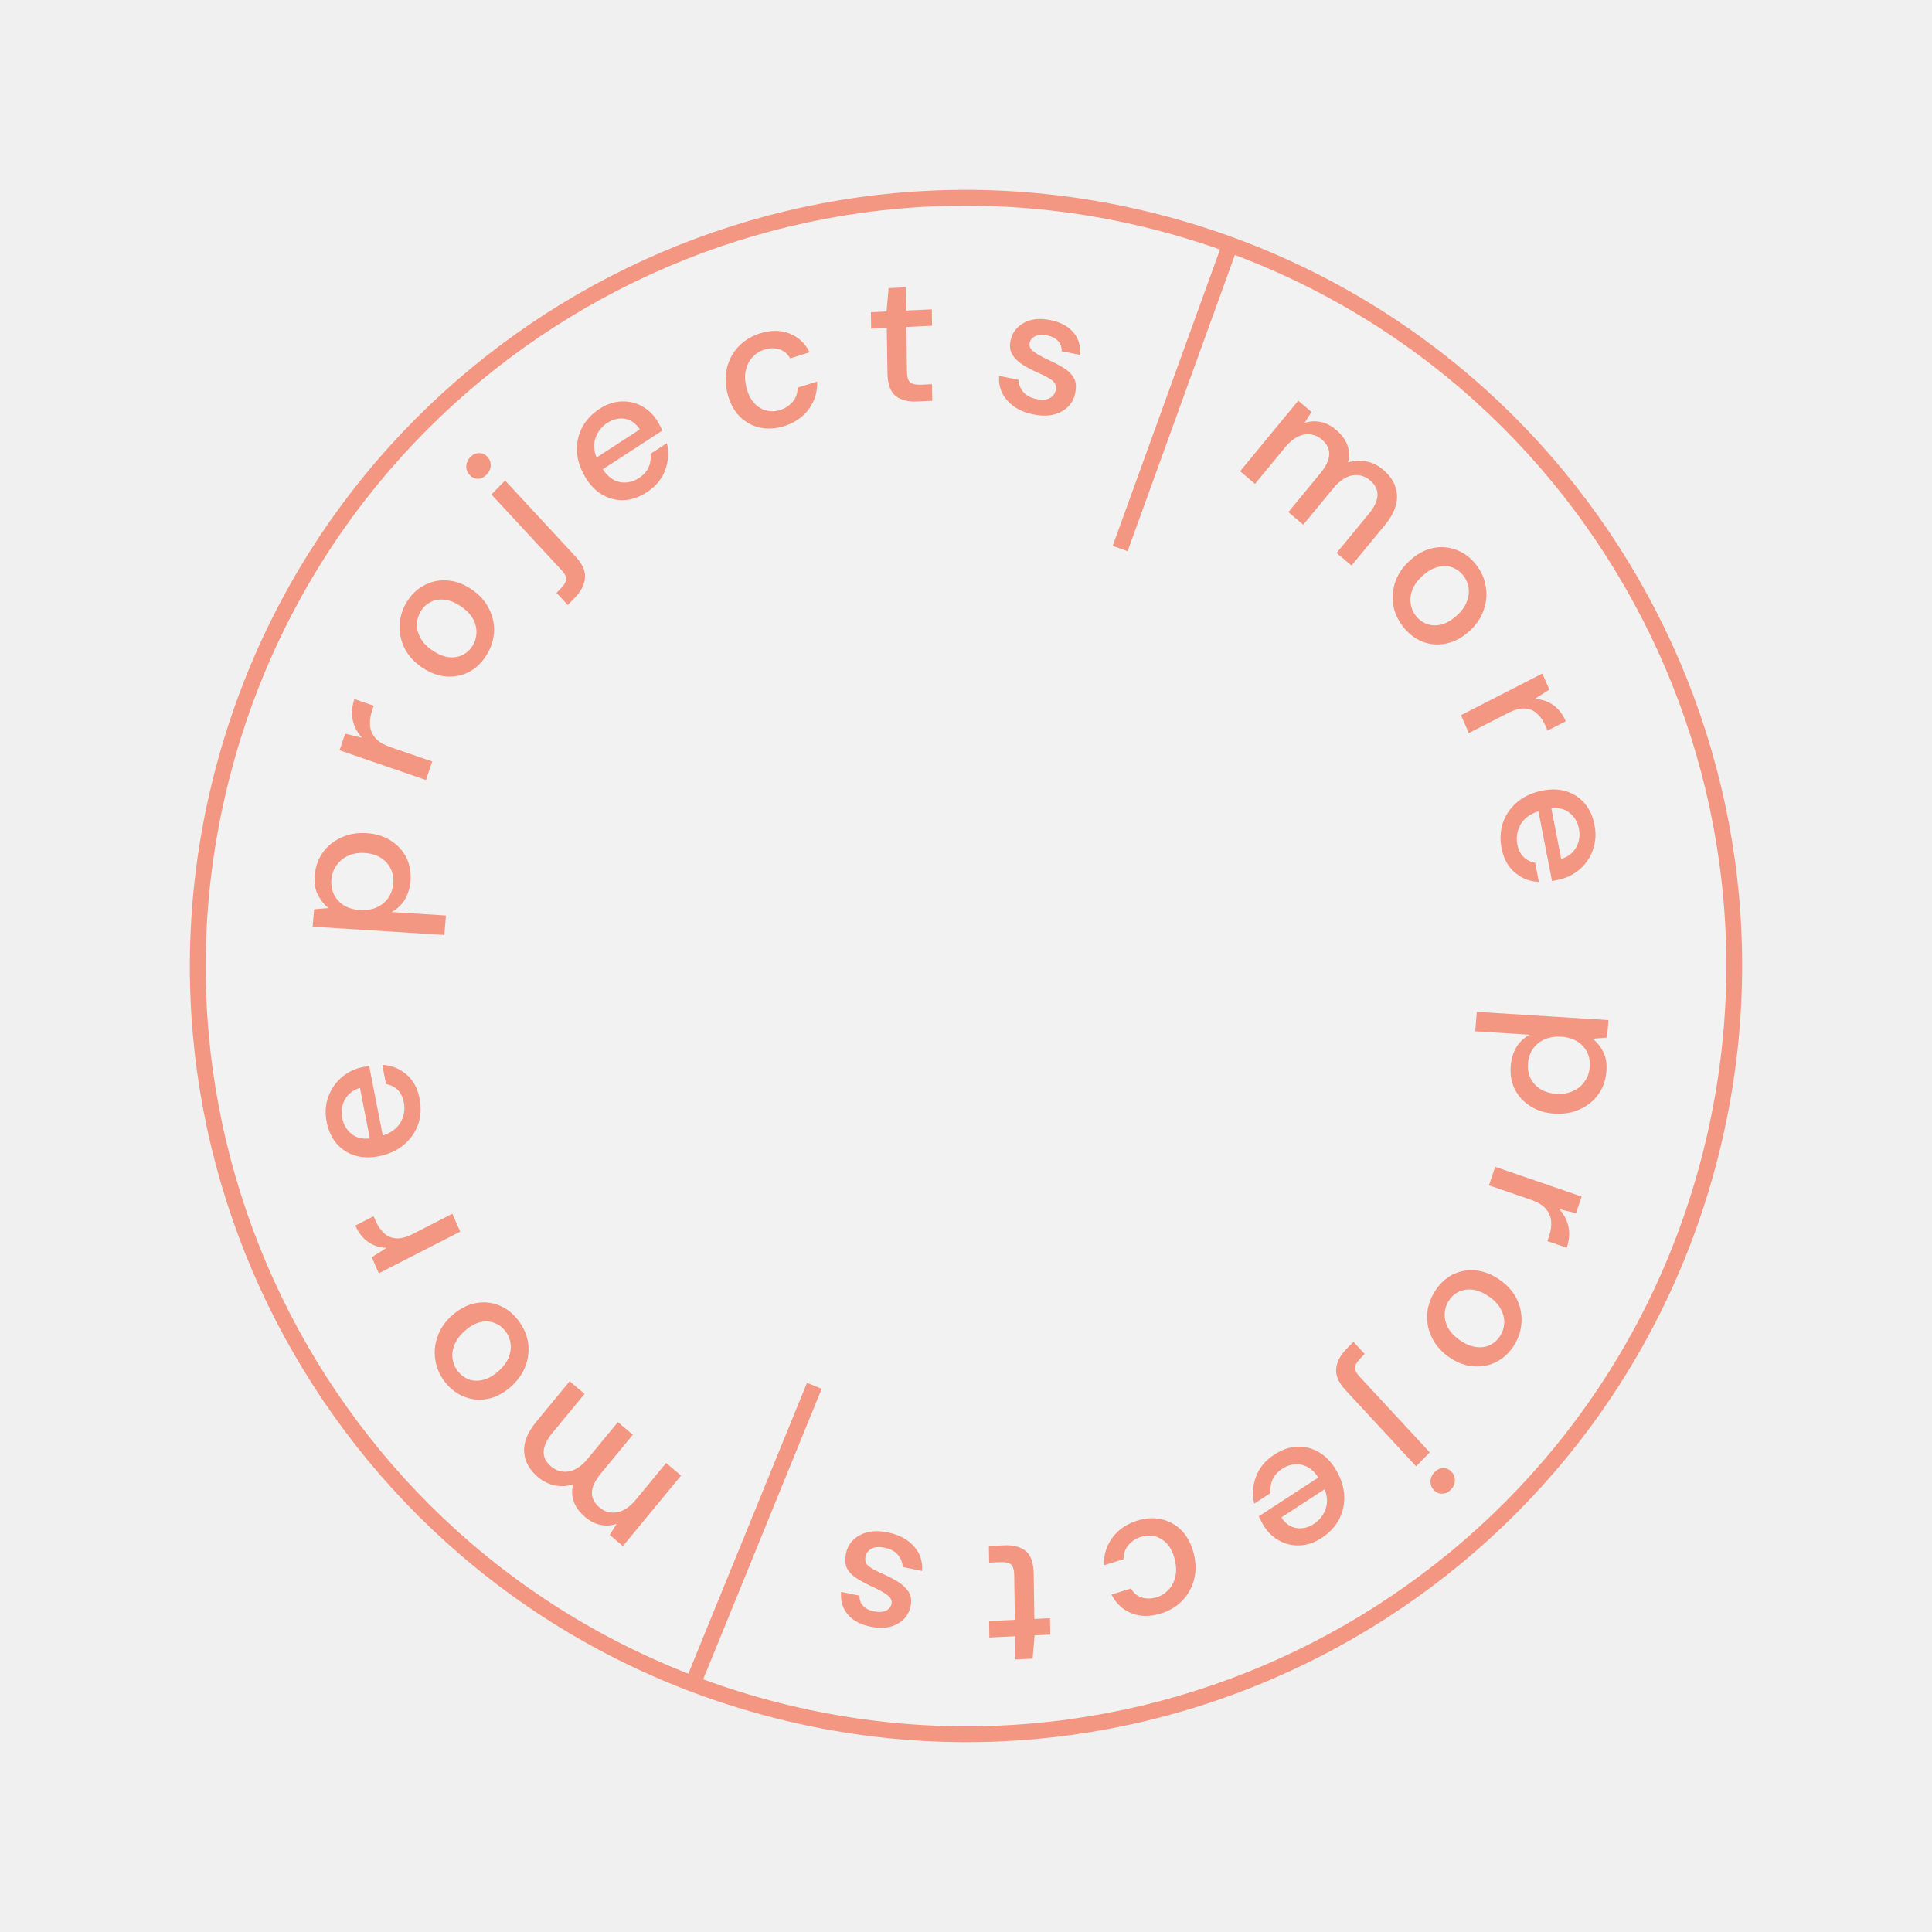
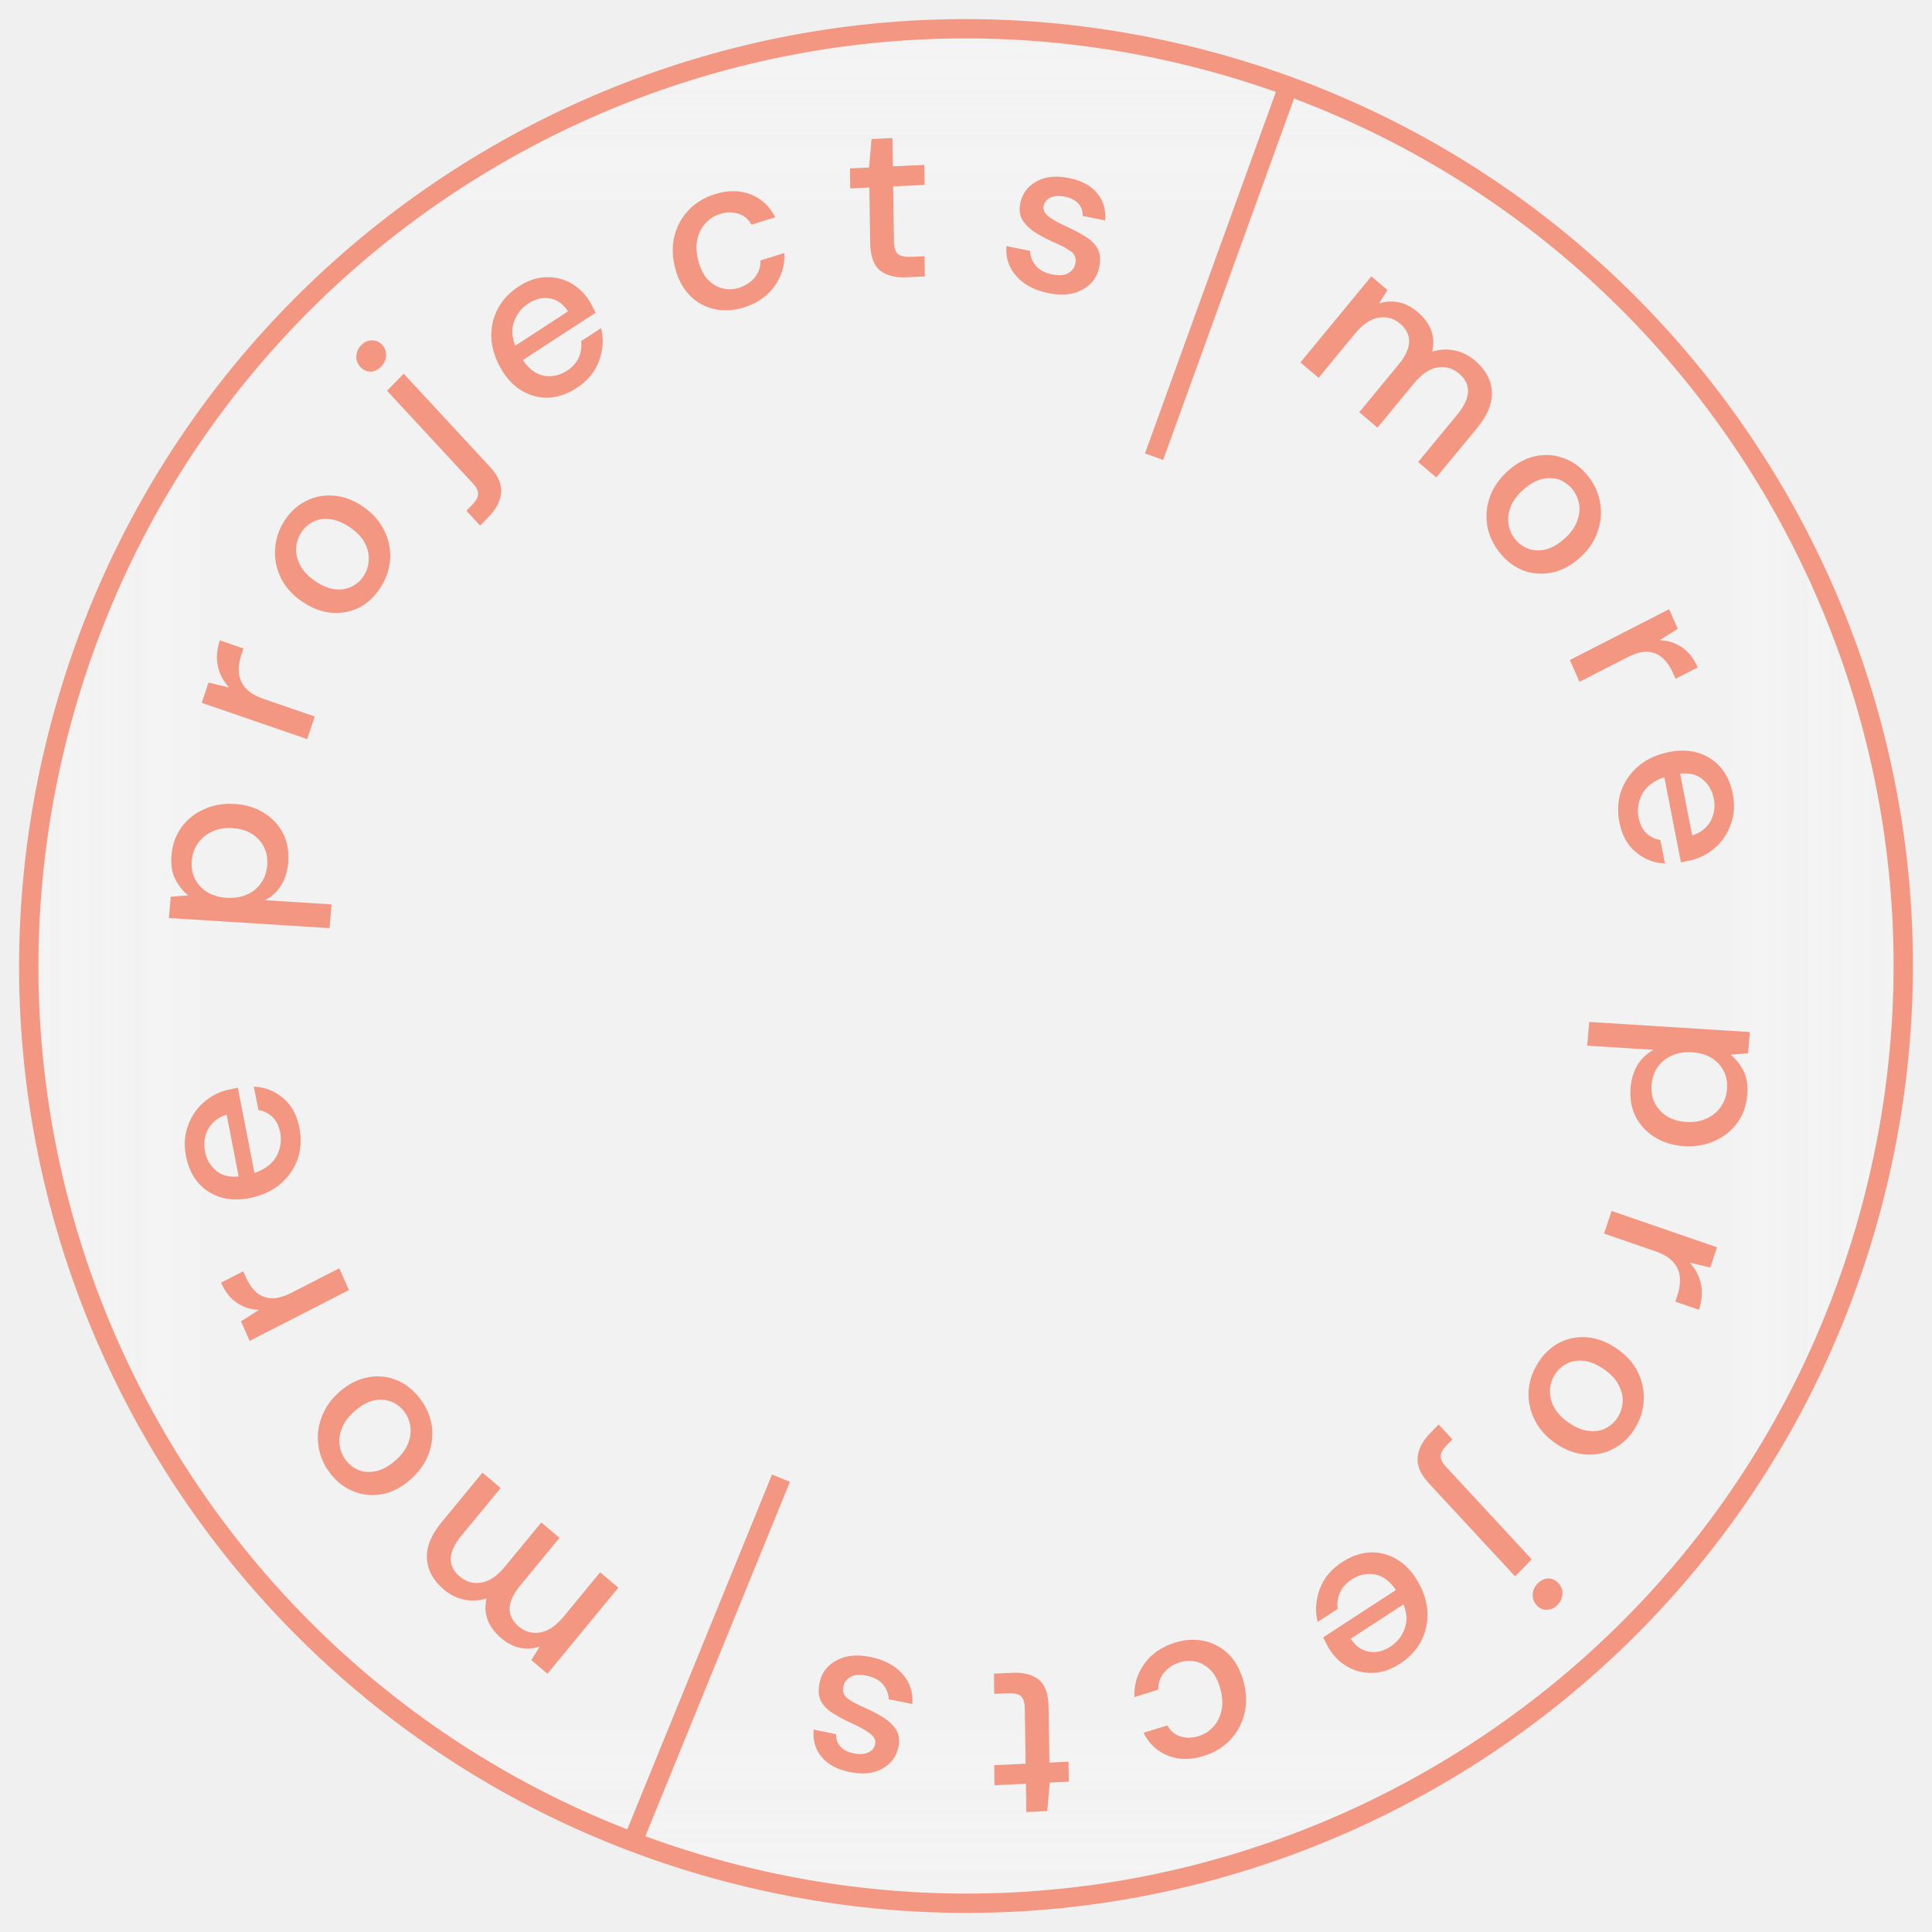
- <svg xmlns="http://www.w3.org/2000/svg" width="122" height="122" viewBox="0 0 122 122" fill="none">
-   <g filter="url(#filter0_b_619_99)">
-     <circle cx="61" cy="61" r="49" transform="rotate(15 61 60.9998)" fill="white" fill-opacity="0.2" />
-     <circle cx="61" cy="61" r="48.5" transform="rotate(15 61 60.9998)" stroke="#F39682" />
+ <svg xmlns="http://www.w3.org/2000/svg" width="100" height="100" viewBox="0 0 100 100" fill="none">
+   <g filter="url(#filter0_b_726_78)">
+     <circle cx="50" cy="50" r="49" transform="rotate(15 50 49.9998)" fill="white" fill-opacity="0.2" />
+     <circle cx="50" cy="50" r="48.5" transform="rotate(15 50 49.9998)" stroke="#F39682" />
  </g>
-   <rect x="77.09" y="15.618" width="1" height="20.047" transform="rotate(19.9063 77.09 15.6179)" fill="#F39682" />
-   <rect x="50.96" y="87.321" width="1" height="20.047" transform="rotate(22.1919 50.9599 87.3206)" fill="#F39682" />
-   <path d="M78.31 29.757L81.981 25.304L82.816 26.011L82.378 26.707C82.707 26.6 83.042 26.578 83.381 26.642C83.727 26.711 84.053 26.875 84.361 27.136C85.06 27.728 85.316 28.417 85.129 29.204C85.501 29.082 85.882 29.059 86.272 29.135C86.668 29.216 87.022 29.389 87.336 29.655C87.887 30.121 88.181 30.655 88.218 31.256C88.256 31.857 88.001 32.489 87.453 33.154L85.343 35.713L84.402 34.916L86.43 32.456C87.141 31.594 87.17 30.887 86.519 30.335C86.188 30.055 85.811 29.95 85.391 30.021C84.977 30.097 84.577 30.368 84.192 30.835L82.297 33.134L81.356 32.337L83.384 29.876C84.094 29.014 84.121 28.305 83.464 27.749C83.138 27.473 82.765 27.371 82.345 27.442C81.931 27.517 81.531 27.789 81.146 28.256L79.251 30.555L78.31 29.757Z" fill="#F39682" />
-   <path d="M88.61 39.587C88.27 39.154 88.057 38.683 87.972 38.173C87.897 37.665 87.951 37.163 88.134 36.668C88.323 36.168 88.646 35.721 89.105 35.326C89.564 34.931 90.042 34.688 90.542 34.596C91.052 34.504 91.537 34.551 91.999 34.737C92.466 34.918 92.867 35.221 93.203 35.648C93.543 36.081 93.751 36.552 93.825 37.061C93.911 37.57 93.859 38.075 93.67 38.575C93.492 39.076 93.174 39.524 92.715 39.919C92.257 40.313 91.773 40.556 91.263 40.648C90.763 40.74 90.28 40.696 89.813 40.515C89.352 40.33 88.951 40.02 88.61 39.587ZM89.413 38.896C89.595 39.128 89.819 39.293 90.084 39.392C90.354 39.498 90.645 39.517 90.959 39.452C91.278 39.382 91.602 39.205 91.931 38.921C92.261 38.638 92.486 38.342 92.608 38.032C92.74 37.724 92.783 37.421 92.736 37.124C92.695 36.833 92.583 36.571 92.4 36.339C92.218 36.108 91.992 35.939 91.722 35.834C91.457 35.735 91.165 35.721 90.846 35.791C90.532 35.856 90.211 36.031 89.882 36.314C89.552 36.598 89.324 36.897 89.197 37.211C89.075 37.52 89.035 37.82 89.077 38.112C89.118 38.403 89.23 38.664 89.413 38.896Z" fill="#F39682" />
-   <path d="M92.255 45.162L97.393 42.533L97.84 43.544L96.908 44.138C97.328 44.15 97.707 44.269 98.044 44.496C98.392 44.727 98.669 45.077 98.876 45.546L97.726 46.134L97.59 45.825C97.452 45.513 97.276 45.259 97.063 45.064C96.86 44.872 96.604 44.763 96.297 44.738C95.999 44.716 95.64 44.813 95.219 45.029L92.753 46.29L92.255 45.162Z" fill="#F39682" />
-   <path d="M94.82 53.568C94.712 53.012 94.736 52.487 94.892 51.991C95.057 51.502 95.334 51.08 95.722 50.726C96.111 50.371 96.595 50.12 97.174 49.973C97.76 49.824 98.298 49.812 98.788 49.935C99.279 50.066 99.69 50.313 100.021 50.676C100.354 51.047 100.576 51.518 100.688 52.09C100.796 52.645 100.766 53.16 100.598 53.635C100.438 54.107 100.177 54.509 99.815 54.84C99.454 55.172 99.029 55.4 98.54 55.524C98.465 55.543 98.381 55.56 98.29 55.576C98.207 55.597 98.112 55.617 98.005 55.636L97.146 51.227C96.612 51.403 96.233 51.687 96.01 52.079C95.796 52.477 95.73 52.889 95.813 53.316C95.88 53.658 96.011 53.925 96.206 54.115C96.409 54.311 96.654 54.433 96.94 54.48L97.176 55.691C96.62 55.672 96.12 55.479 95.678 55.112C95.237 54.753 94.951 54.238 94.82 53.568ZM99.704 52.327C99.625 51.924 99.435 51.596 99.134 51.345C98.84 51.092 98.449 50.992 97.962 51.044L98.586 54.242C99.017 54.108 99.333 53.864 99.532 53.51C99.731 53.156 99.789 52.761 99.704 52.327Z" fill="#F39682" />
-   <path d="M93.257 63.895L101.573 64.418L101.48 65.52L100.575 65.591C100.83 65.794 101.049 66.064 101.23 66.402C101.412 66.74 101.481 67.164 101.438 67.674C101.391 68.231 101.218 68.713 100.919 69.122C100.62 69.53 100.232 69.84 99.754 70.051C99.277 70.27 98.748 70.361 98.167 70.324C97.586 70.288 97.078 70.131 96.642 69.855C96.213 69.587 95.885 69.233 95.658 68.791C95.438 68.35 95.352 67.847 95.4 67.282C95.438 66.834 95.561 66.442 95.768 66.105C95.975 65.776 96.249 65.521 96.591 65.341L93.154 65.124L93.257 63.895ZM96.486 67.141C96.442 67.667 96.583 68.111 96.911 68.473C97.246 68.836 97.704 69.036 98.284 69.073C98.664 69.096 99.007 69.04 99.314 68.904C99.622 68.768 99.868 68.57 100.053 68.309C100.247 68.05 100.358 67.742 100.388 67.386C100.433 66.861 100.287 66.416 99.952 66.053C99.616 65.698 99.162 65.502 98.589 65.466C98.008 65.43 97.522 65.566 97.13 65.876C96.745 66.194 96.53 66.615 96.486 67.141Z" fill="#F39682" />
-   <path d="M94.416 73.68L99.874 75.559L99.522 76.607L98.454 76.35C98.75 76.665 98.943 77.027 99.035 77.436C99.132 77.855 99.099 78.307 98.936 78.792L97.714 78.372L97.822 78.052C97.93 77.728 97.973 77.419 97.949 77.124C97.93 76.838 97.819 76.574 97.614 76.331C97.414 76.098 97.09 75.905 96.642 75.751L94.024 74.849L94.416 73.68Z" fill="#F39682" />
-   <path d="M90.594 81.566C90.885 81.097 91.25 80.745 91.689 80.507C92.131 80.28 92.606 80.183 93.115 80.215C93.631 80.252 94.14 80.439 94.643 80.775C95.146 81.112 95.517 81.513 95.756 81.981C95.998 82.46 96.105 82.956 96.078 83.469C96.058 83.987 95.905 84.477 95.618 84.939C95.328 85.407 94.962 85.754 94.52 85.981C94.08 86.219 93.603 86.319 93.087 86.282C92.574 86.256 92.066 86.075 91.563 85.739C91.06 85.403 90.688 84.995 90.447 84.516C90.207 84.049 90.098 83.556 90.118 83.038C90.145 82.524 90.304 82.034 90.594 81.566ZM91.475 82.154C91.319 82.404 91.237 82.676 91.229 82.969C91.216 83.269 91.288 83.564 91.445 83.855C91.609 84.151 91.871 84.42 92.232 84.661C92.593 84.903 92.934 85.037 93.254 85.065C93.577 85.103 93.867 85.055 94.125 84.919C94.378 84.79 94.583 84.6 94.738 84.35C94.894 84.1 94.977 83.825 94.99 83.525C94.998 83.232 94.921 82.938 94.757 82.642C94.601 82.351 94.342 82.085 93.981 81.843C93.619 81.602 93.275 81.465 92.948 81.433C92.628 81.405 92.341 81.456 92.088 81.585C91.834 81.714 91.63 81.904 91.475 82.154Z" fill="#F39682" />
-   <path d="M90.587 92.962C90.749 92.796 90.932 92.708 91.135 92.699C91.338 92.702 91.514 92.783 91.662 92.942C91.809 93.101 91.879 93.285 91.871 93.493C91.863 93.712 91.778 93.905 91.615 94.072C91.453 94.239 91.27 94.321 91.067 94.318C90.864 94.327 90.689 94.252 90.541 94.092C90.393 93.933 90.324 93.744 90.332 93.525C90.34 93.316 90.425 93.129 90.587 92.962ZM85.464 84.731L86.176 85.499L85.859 85.825C85.669 86.019 85.574 86.201 85.572 86.369C85.564 86.532 85.65 86.711 85.829 86.904L90.282 91.71L89.421 92.593L84.961 87.779C84.534 87.318 84.339 86.874 84.376 86.447C84.408 86.015 84.622 85.595 85.017 85.19L85.464 84.731Z" fill="#F39682" />
-   <path d="M80.471 91.853C80.945 91.544 81.43 91.377 81.923 91.351C82.414 91.337 82.875 91.457 83.306 91.713C83.737 91.968 84.101 92.355 84.397 92.874C84.697 93.399 84.859 93.927 84.885 94.455C84.903 94.988 84.794 95.484 84.557 95.944C84.313 96.407 83.948 96.797 83.46 97.115C82.985 97.424 82.509 97.581 82.031 97.587C81.557 97.6 81.118 97.488 80.715 97.251C80.313 97.014 79.987 96.677 79.737 96.239C79.698 96.171 79.659 96.095 79.619 96.01C79.577 95.936 79.532 95.85 79.485 95.751L83.25 93.301C82.941 92.837 82.576 92.566 82.157 92.488C81.735 92.421 81.342 92.505 80.978 92.742C80.686 92.933 80.48 93.159 80.362 93.42C80.241 93.693 80.199 93.979 80.236 94.278L79.202 94.951C79.063 94.395 79.098 93.831 79.308 93.261C79.511 92.694 79.898 92.225 80.471 91.853ZM82.968 96.229C83.312 96.005 83.556 95.698 83.7 95.309C83.847 94.927 83.829 94.504 83.646 94.042L80.915 95.819C81.157 96.197 81.467 96.42 81.845 96.488C82.223 96.557 82.597 96.47 82.968 96.229Z" fill="#F39682" />
-   <path d="M71.816 96.022C72.357 95.854 72.874 95.828 73.367 95.942C73.853 96.059 74.273 96.297 74.629 96.657C74.979 97.027 75.228 97.502 75.376 98.08C75.524 98.659 75.535 99.203 75.409 99.713C75.278 100.232 75.032 100.682 74.673 101.061C74.307 101.443 73.853 101.717 73.312 101.885C72.631 102.097 72.014 102.094 71.463 101.876C70.904 101.66 70.48 101.265 70.189 100.69L71.422 100.306C71.575 100.592 71.799 100.781 72.096 100.876C72.391 100.971 72.71 100.965 73.051 100.859C73.34 100.77 73.587 100.612 73.793 100.385C74.001 100.166 74.143 99.891 74.218 99.56C74.295 99.236 74.281 98.867 74.176 98.453C74.07 98.04 73.907 97.713 73.686 97.474C73.467 97.242 73.216 97.088 72.933 97.014C72.65 96.94 72.364 96.947 72.075 97.037C71.734 97.143 71.46 97.321 71.252 97.573C71.045 97.824 70.944 98.118 70.951 98.457L69.717 98.84C69.689 98.2 69.862 97.623 70.235 97.11C70.608 96.596 71.135 96.234 71.816 96.022Z" fill="#F39682" />
-   <path d="M63.399 97.583C63.965 97.556 64.416 97.671 64.753 97.926C65.091 98.19 65.265 98.674 65.275 99.38L65.318 102.231L66.306 102.184L66.322 103.22L65.334 103.266L65.205 104.74L64.124 104.791L64.102 103.325L62.475 103.402L62.459 102.366L64.086 102.289L64.043 99.439C64.038 99.121 63.969 98.903 63.836 98.785C63.694 98.675 63.457 98.628 63.124 98.644L62.462 98.675L62.446 97.628L63.399 97.583Z" fill="#F39682" />
-   <path d="M56.058 96.765C56.772 96.91 57.325 97.204 57.715 97.648C58.105 98.092 58.274 98.609 58.221 99.2L57.001 98.951C56.994 98.681 56.897 98.428 56.709 98.191C56.519 97.963 56.238 97.811 55.865 97.735C55.501 97.661 55.218 97.682 55.019 97.8C54.82 97.918 54.7 98.076 54.658 98.273C54.597 98.561 54.675 98.779 54.889 98.926C55.095 99.078 55.395 99.238 55.787 99.405C56.092 99.538 56.392 99.695 56.688 99.873C56.975 100.051 57.204 100.263 57.374 100.512C57.535 100.766 57.577 101.072 57.502 101.428C57.398 101.922 57.122 102.293 56.673 102.542C56.223 102.799 55.655 102.858 54.971 102.718C54.34 102.59 53.863 102.335 53.539 101.952C53.208 101.568 53.066 101.092 53.114 100.524L54.277 100.76C54.264 101.011 54.338 101.224 54.5 101.399C54.653 101.573 54.886 101.692 55.198 101.755C55.502 101.817 55.751 101.8 55.946 101.705C56.138 101.618 56.255 101.476 56.297 101.278C56.339 101.081 56.257 100.902 56.053 100.742C55.842 100.58 55.555 100.415 55.194 100.246C54.832 100.086 54.503 99.916 54.207 99.737C53.903 99.564 53.674 99.351 53.521 99.099C53.368 98.846 53.335 98.514 53.421 98.105C53.522 97.587 53.814 97.199 54.297 96.941C54.771 96.681 55.358 96.622 56.058 96.765Z" fill="#F39682" />
-   <path d="M43.006 93.178L39.334 97.632L38.5 96.925L38.938 96.229C38.608 96.336 38.274 96.358 37.934 96.294C37.589 96.225 37.262 96.06 36.955 95.8C36.256 95.208 36 94.519 36.186 93.731C35.814 93.853 35.433 93.877 35.044 93.801C34.648 93.72 34.293 93.546 33.979 93.281C33.429 92.814 33.135 92.281 33.097 91.68C33.06 91.079 33.315 90.446 33.863 89.782L35.972 87.223L36.914 88.02L34.886 90.48C34.175 91.342 34.145 92.049 34.797 92.6C35.128 92.881 35.504 92.986 35.924 92.915C36.339 92.839 36.739 92.568 37.123 92.101L39.018 89.802L39.96 90.599L37.932 93.059C37.221 93.921 37.194 94.631 37.852 95.187C38.177 95.463 38.55 95.565 38.971 95.494C39.385 95.418 39.785 95.147 40.169 94.68L42.064 92.381L43.006 93.178Z" fill="#F39682" />
-   <path d="M32.706 83.349C33.046 83.782 33.259 84.253 33.344 84.763C33.418 85.271 33.364 85.773 33.181 86.267C32.993 86.767 32.669 87.215 32.211 87.61C31.752 88.004 31.273 88.248 30.774 88.34C30.264 88.431 29.778 88.384 29.317 88.199C28.85 88.018 28.448 87.714 28.113 87.287C27.772 86.854 27.565 86.384 27.49 85.875C27.405 85.365 27.457 84.861 27.645 84.361C27.823 83.86 28.142 83.412 28.6 83.017C29.059 82.623 29.543 82.379 30.053 82.288C30.552 82.196 31.035 82.24 31.503 82.421C31.964 82.606 32.365 82.916 32.706 83.349ZM31.903 84.04C31.721 83.808 31.497 83.642 31.232 83.543C30.962 83.438 30.67 83.418 30.357 83.484C30.038 83.554 29.713 83.731 29.384 84.014C29.055 84.298 28.829 84.594 28.708 84.903C28.576 85.212 28.533 85.514 28.579 85.812C28.621 86.103 28.733 86.365 28.915 86.597C29.097 86.828 29.323 86.997 29.593 87.102C29.858 87.201 30.151 87.215 30.47 87.145C30.783 87.079 31.105 86.905 31.434 86.622C31.763 86.338 31.991 86.039 32.119 85.725C32.241 85.416 32.281 85.115 32.239 84.824C32.197 84.533 32.085 84.271 31.903 84.04Z" fill="#F39682" />
-   <path d="M29.061 77.774L23.922 80.403L23.476 79.392L24.407 78.798C23.987 78.786 23.609 78.667 23.271 78.439C22.924 78.208 22.646 77.859 22.439 77.39L23.589 76.802L23.726 77.111C23.864 77.423 24.039 77.677 24.253 77.872C24.456 78.064 24.711 78.172 25.019 78.198C25.316 78.219 25.676 78.123 26.097 77.907L28.562 76.645L29.061 77.774Z" fill="#F39682" />
-   <path d="M26.495 69.368C26.604 69.924 26.58 70.449 26.424 70.944C26.259 71.434 25.982 71.856 25.593 72.21C25.205 72.565 24.721 72.815 24.142 72.963C23.555 73.111 23.017 73.124 22.528 73.001C22.037 72.87 21.625 72.623 21.294 72.259C20.962 71.888 20.739 71.417 20.628 70.846C20.52 70.29 20.549 69.775 20.717 69.301C20.878 68.829 21.139 68.427 21.5 68.095C21.862 67.764 22.287 67.536 22.776 67.412C22.851 67.393 22.934 67.376 23.026 67.36C23.109 67.339 23.203 67.319 23.31 67.3L24.17 71.709C24.704 71.533 25.082 71.249 25.306 70.857C25.52 70.459 25.586 70.046 25.503 69.62C25.436 69.277 25.305 69.011 25.11 68.821C24.906 68.625 24.661 68.503 24.376 68.456L24.14 67.245C24.696 67.264 25.195 67.457 25.638 67.824C26.079 68.183 26.364 68.698 26.495 69.368ZM21.611 70.609C21.69 71.012 21.88 71.339 22.182 71.59C22.476 71.843 22.866 71.944 23.353 71.892L22.73 68.694C22.298 68.828 21.983 69.072 21.783 69.426C21.584 69.78 21.527 70.174 21.611 70.609Z" fill="#F39682" />
-   <path d="M28.058 59.04L19.743 58.517L19.836 57.416L20.741 57.344C20.485 57.142 20.267 56.872 20.085 56.534C19.904 56.196 19.834 55.772 19.878 55.262C19.924 54.705 20.098 54.223 20.397 53.814C20.696 53.406 21.084 53.096 21.561 52.885C22.039 52.666 22.568 52.575 23.149 52.612C23.729 52.648 24.238 52.804 24.674 53.081C25.102 53.349 25.43 53.703 25.658 54.145C25.877 54.586 25.963 55.089 25.916 55.653C25.878 56.102 25.755 56.494 25.548 56.831C25.341 57.16 25.066 57.414 24.724 57.595L28.162 57.811L28.058 59.04ZM24.83 55.795C24.874 55.269 24.732 54.825 24.405 54.463C24.07 54.099 23.612 53.9 23.031 53.863C22.652 53.839 22.308 53.895 22.001 54.032C21.694 54.168 21.448 54.366 21.262 54.626C21.069 54.886 20.957 55.194 20.927 55.549C20.883 56.075 21.028 56.519 21.363 56.882C21.699 57.238 22.154 57.433 22.727 57.469C23.307 57.506 23.794 57.369 24.186 57.06C24.57 56.742 24.785 56.321 24.83 55.795Z" fill="#F39682" />
-   <path d="M26.899 49.256L21.442 47.377L21.794 46.329L22.861 46.586C22.566 46.271 22.372 45.909 22.281 45.5C22.184 45.081 22.217 44.629 22.38 44.144L23.601 44.564L23.494 44.884C23.385 45.208 23.343 45.517 23.366 45.812C23.385 46.098 23.497 46.362 23.702 46.605C23.902 46.837 24.226 47.031 24.673 47.185L27.292 48.087L26.899 49.256Z" fill="#F39682" />
-   <path d="M30.721 41.37C30.431 41.838 30.066 42.191 29.627 42.429C29.185 42.656 28.709 42.753 28.2 42.72C27.685 42.684 27.175 42.497 26.672 42.161C26.169 41.824 25.798 41.422 25.559 40.955C25.318 40.476 25.21 39.98 25.237 39.466C25.258 38.948 25.411 38.459 25.697 37.997C25.988 37.529 26.354 37.182 26.796 36.955C27.235 36.717 27.713 36.617 28.228 36.654C28.741 36.679 29.249 36.861 29.752 37.197C30.255 37.533 30.628 37.941 30.869 38.419C31.108 38.887 31.218 39.38 31.197 39.898C31.17 40.411 31.012 40.902 30.721 41.37ZM29.841 40.782C29.997 40.531 30.078 40.26 30.087 39.967C30.099 39.667 30.027 39.372 29.87 39.081C29.707 38.785 29.445 38.516 29.084 38.275C28.723 38.033 28.382 37.899 28.061 37.871C27.738 37.832 27.448 37.881 27.191 38.017C26.937 38.145 26.733 38.335 26.578 38.586C26.422 38.836 26.338 39.111 26.326 39.411C26.317 39.703 26.395 39.998 26.558 40.294C26.715 40.585 26.974 40.851 27.335 41.093C27.696 41.334 28.04 41.471 28.367 41.503C28.688 41.531 28.974 41.48 29.228 41.351C29.481 41.222 29.686 41.032 29.841 40.782Z" fill="#F39682" />
-   <path d="M30.728 29.973C30.566 30.14 30.383 30.228 30.18 30.237C29.977 30.234 29.802 30.153 29.654 29.994C29.506 29.834 29.437 29.651 29.445 29.443C29.453 29.224 29.538 29.03 29.7 28.864C29.863 28.697 30.045 28.615 30.248 28.617C30.452 28.609 30.627 28.684 30.775 28.843C30.922 29.003 30.992 29.192 30.984 29.411C30.976 29.619 30.891 29.807 30.728 29.973ZM35.852 38.205L35.14 37.436L35.457 37.111C35.646 36.917 35.742 36.735 35.744 36.566C35.751 36.403 35.665 36.225 35.486 36.032L31.033 31.226L31.894 30.342L36.355 35.157C36.782 35.617 36.977 36.061 36.939 36.489C36.907 36.921 36.694 37.34 36.298 37.746L35.852 38.205Z" fill="#F39682" />
-   <path d="M40.845 31.083C40.37 31.392 39.886 31.559 39.392 31.585C38.901 31.599 38.44 31.479 38.009 31.223C37.578 30.968 37.215 30.581 36.919 30.062C36.619 29.536 36.456 29.009 36.431 28.48C36.412 27.948 36.521 27.451 36.759 26.992C37.002 26.529 37.368 26.138 37.856 25.821C38.331 25.512 38.807 25.355 39.285 25.349C39.759 25.336 40.197 25.448 40.6 25.685C41.003 25.922 41.329 26.259 41.579 26.697C41.617 26.764 41.657 26.841 41.696 26.926C41.738 27 41.783 27.086 41.831 27.185L38.066 29.634C38.375 30.098 38.739 30.369 39.158 30.448C39.58 30.515 39.973 30.43 40.337 30.194C40.63 30.003 40.836 29.777 40.954 29.515C41.075 29.243 41.116 28.957 41.079 28.657L42.113 27.985C42.252 28.541 42.217 29.105 42.008 29.675C41.805 30.241 41.417 30.711 40.845 31.083ZM38.348 26.707C38.003 26.931 37.759 27.238 37.615 27.627C37.468 28.009 37.486 28.431 37.67 28.894L40.401 27.117C40.158 26.739 39.848 26.516 39.471 26.447C39.093 26.379 38.718 26.465 38.348 26.707Z" fill="#F39682" />
-   <path d="M49.499 26.914C48.958 27.082 48.441 27.108 47.949 26.994C47.463 26.877 47.042 26.638 46.687 26.278C46.336 25.909 46.087 25.434 45.94 24.855C45.792 24.277 45.781 23.732 45.907 23.223C46.038 22.703 46.283 22.254 46.642 21.875C47.009 21.493 47.462 21.218 48.003 21.05C48.685 20.839 49.301 20.842 49.852 21.06C50.411 21.276 50.836 21.671 51.127 22.246L49.893 22.629C49.74 22.344 49.516 22.154 49.22 22.06C48.924 21.965 48.606 21.971 48.265 22.076C47.976 22.166 47.728 22.324 47.522 22.55C47.314 22.769 47.173 23.044 47.097 23.376C47.02 23.7 47.034 24.069 47.14 24.483C47.245 24.896 47.409 25.223 47.63 25.462C47.849 25.694 48.1 25.847 48.383 25.922C48.666 25.996 48.951 25.989 49.24 25.899C49.581 25.793 49.855 25.614 50.063 25.363C50.271 25.112 50.372 24.817 50.365 24.479L51.599 24.095C51.626 24.736 51.453 25.313 51.081 25.826C50.708 26.339 50.181 26.702 49.499 26.914Z" fill="#F39682" />
-   <path d="M57.917 25.353C57.351 25.38 56.9 25.265 56.562 25.01C56.225 24.746 56.051 24.262 56.04 23.556L55.997 20.705L55.009 20.752L54.994 19.716L55.982 19.669L56.111 18.196L57.192 18.145L57.214 19.611L58.841 19.534L58.857 20.57L57.229 20.647L57.272 23.497C57.277 23.815 57.346 24.033 57.48 24.151C57.621 24.261 57.858 24.308 58.191 24.292L58.854 24.261L58.87 25.308L57.917 25.353Z" fill="#F39682" />
-   <path d="M65.258 26.171C64.543 26.026 63.991 25.731 63.601 25.288C63.21 24.844 63.042 24.327 63.095 23.736L64.315 23.984C64.321 24.255 64.419 24.508 64.607 24.744C64.796 24.973 65.078 25.125 65.45 25.201C65.815 25.275 66.097 25.253 66.296 25.136C66.496 25.018 66.616 24.86 66.657 24.663C66.718 24.374 66.641 24.157 66.426 24.01C66.22 23.857 65.921 23.698 65.528 23.531C65.223 23.397 64.923 23.241 64.628 23.062C64.34 22.885 64.111 22.672 63.942 22.424C63.781 22.17 63.738 21.864 63.813 21.507C63.917 21.014 64.194 20.643 64.642 20.394C65.093 20.137 65.66 20.078 66.344 20.217C66.975 20.346 67.453 20.601 67.776 20.984C68.108 21.368 68.249 21.844 68.201 22.412L67.038 22.175C67.051 21.925 66.977 21.712 66.816 21.536C66.662 21.363 66.43 21.244 66.118 21.181C65.814 21.119 65.564 21.135 65.37 21.23C65.177 21.318 65.06 21.46 65.019 21.658C64.977 21.855 65.058 22.034 65.262 22.194C65.474 22.356 65.76 22.521 66.121 22.689C66.484 22.85 66.813 23.02 67.108 23.199C67.413 23.372 67.641 23.584 67.794 23.837C67.947 24.09 67.981 24.421 67.894 24.831C67.793 25.349 67.501 25.737 67.019 25.995C66.544 26.255 65.957 26.313 65.258 26.171Z" fill="#F39682" />
+   <rect x="66.09" y="4.618" width="1" height="20.047" transform="rotate(19.9063 66.09 4.61792)" fill="#F39682" />
+   <rect x="39.96" y="76.321" width="1" height="20.047" transform="rotate(22.1919 39.9599 76.3206)" fill="#F39682" />
+   <path d="M67.31 18.757L70.981 14.304L71.816 15.011L71.378 15.707C71.707 15.6 72.042 15.578 72.381 15.642C72.727 15.711 73.053 15.875 73.361 16.136C74.06 16.728 74.316 17.417 74.129 18.204C74.501 18.082 74.882 18.059 75.272 18.135C75.668 18.216 76.022 18.389 76.336 18.655C76.887 19.121 77.181 19.655 77.218 20.256C77.256 20.857 77.001 21.489 76.453 22.154L74.343 24.713L73.402 23.916L75.43 21.456C76.141 20.594 76.17 19.887 75.519 19.335C75.188 19.055 74.811 18.95 74.391 19.021C73.977 19.097 73.577 19.368 73.192 19.835L71.297 22.134L70.356 21.337L72.384 18.876C73.094 18.014 73.121 17.305 72.464 16.749C72.138 16.473 71.765 16.371 71.345 16.442C70.931 16.517 70.531 16.789 70.146 17.256L68.251 19.555L67.31 18.757Z" fill="#F39682" />
+   <path d="M77.61 28.587C77.27 28.154 77.057 27.683 76.972 27.173C76.897 26.665 76.951 26.163 77.134 25.668C77.323 25.168 77.646 24.721 78.105 24.326C78.564 23.931 79.042 23.688 79.542 23.596C80.052 23.504 80.537 23.552 80.999 23.737C81.466 23.918 81.867 24.221 82.203 24.648C82.543 25.081 82.751 25.552 82.826 26.061C82.911 26.57 82.859 27.075 82.67 27.575C82.492 28.076 82.174 28.524 81.715 28.919C81.257 29.313 80.773 29.556 80.263 29.648C79.763 29.74 79.28 29.696 78.813 29.515C78.352 29.329 77.951 29.02 77.61 28.587ZM78.413 27.896C78.595 28.128 78.819 28.293 79.084 28.392C79.354 28.497 79.645 28.517 79.959 28.452C80.278 28.382 80.602 28.205 80.931 27.921C81.261 27.638 81.486 27.342 81.608 27.032C81.74 26.724 81.783 26.421 81.737 26.124C81.695 25.832 81.583 25.571 81.401 25.339C81.218 25.108 80.992 24.939 80.722 24.834C80.457 24.735 80.165 24.721 79.846 24.791C79.532 24.856 79.211 25.031 78.882 25.314C78.552 25.598 78.324 25.896 78.197 26.211C78.075 26.52 78.035 26.82 78.077 27.112C78.118 27.403 78.231 27.665 78.413 27.896Z" fill="#F39682" />
+   <path d="M81.255 34.162L86.393 31.533L86.84 32.544L85.908 33.138C86.328 33.15 86.707 33.269 87.044 33.496C87.392 33.727 87.669 34.077 87.876 34.546L86.726 35.134L86.59 34.825C86.452 34.513 86.276 34.259 86.063 34.064C85.86 33.872 85.604 33.763 85.297 33.738C84.999 33.716 84.64 33.813 84.219 34.029L81.753 35.29L81.255 34.162Z" fill="#F39682" />
+   <path d="M83.82 42.568C83.712 42.012 83.736 41.487 83.892 40.991C84.057 40.502 84.334 40.08 84.722 39.726C85.111 39.371 85.595 39.12 86.174 38.973C86.76 38.824 87.298 38.812 87.788 38.935C88.279 39.066 88.69 39.313 89.021 39.676C89.354 40.047 89.576 40.518 89.688 41.09C89.796 41.645 89.766 42.16 89.598 42.635C89.438 43.107 89.177 43.509 88.815 43.84C88.454 44.172 88.029 44.4 87.54 44.524C87.465 44.543 87.381 44.56 87.29 44.576C87.207 44.597 87.112 44.617 87.005 44.636L86.146 40.227C85.612 40.403 85.233 40.687 85.01 41.079C84.796 41.477 84.73 41.889 84.813 42.316C84.88 42.658 85.011 42.925 85.206 43.115C85.409 43.311 85.654 43.433 85.94 43.48L86.176 44.691C85.62 44.672 85.12 44.479 84.678 44.112C84.237 43.753 83.951 43.238 83.82 42.568ZM88.704 41.327C88.625 40.924 88.435 40.596 88.134 40.345C87.84 40.092 87.449 39.992 86.962 40.044L87.586 43.242C88.017 43.108 88.333 42.864 88.532 42.51C88.731 42.156 88.789 41.761 88.704 41.327Z" fill="#F39682" />
+   <path d="M82.257 52.895L90.573 53.418L90.48 54.52L89.575 54.591C89.83 54.794 90.049 55.064 90.23 55.402C90.412 55.74 90.481 56.164 90.438 56.674C90.391 57.23 90.218 57.713 89.919 58.122C89.62 58.53 89.232 58.84 88.754 59.051C88.277 59.27 87.748 59.361 87.167 59.324C86.586 59.288 86.078 59.131 85.642 58.855C85.213 58.587 84.885 58.233 84.658 57.791C84.438 57.349 84.352 56.847 84.4 56.282C84.438 55.834 84.561 55.442 84.768 55.105C84.975 54.776 85.249 54.521 85.591 54.341L82.154 54.124L82.257 52.895ZM85.486 56.141C85.442 56.667 85.583 57.111 85.911 57.473C86.246 57.836 86.704 58.036 87.284 58.072C87.664 58.096 88.007 58.04 88.314 57.904C88.622 57.768 88.868 57.57 89.053 57.309C89.247 57.05 89.358 56.742 89.388 56.386C89.433 55.861 89.287 55.416 88.952 55.053C88.616 54.698 88.162 54.502 87.589 54.466C87.008 54.43 86.522 54.566 86.13 54.876C85.745 55.194 85.53 55.615 85.486 56.141Z" fill="#F39682" />
+   <path d="M83.416 62.68L88.874 64.559L88.522 65.607L87.454 65.35C87.75 65.665 87.943 66.027 88.035 66.436C88.132 66.855 88.099 67.307 87.936 67.792L86.714 67.372L86.822 67.052C86.93 66.728 86.973 66.419 86.949 66.124C86.93 65.838 86.819 65.574 86.614 65.331C86.414 65.098 86.09 64.905 85.642 64.751L83.024 63.849L83.416 62.68Z" fill="#F39682" />
+   <path d="M79.594 70.566C79.885 70.097 80.25 69.745 80.689 69.507C81.131 69.28 81.606 69.183 82.115 69.215C82.631 69.252 83.14 69.439 83.643 69.775C84.146 70.112 84.517 70.513 84.756 70.981C84.998 71.46 85.105 71.956 85.078 72.469C85.058 72.987 84.905 73.477 84.618 73.939C84.328 74.407 83.962 74.754 83.52 74.981C83.08 75.219 82.603 75.319 82.087 75.282C81.574 75.256 81.066 75.075 80.563 74.739C80.06 74.403 79.688 73.995 79.447 73.516C79.207 73.049 79.098 72.556 79.118 72.038C79.145 71.524 79.304 71.034 79.594 70.566ZM80.475 71.154C80.319 71.404 80.237 71.676 80.229 71.969C80.216 72.269 80.288 72.564 80.445 72.855C80.609 73.151 80.871 73.42 81.232 73.661C81.593 73.903 81.934 74.037 82.254 74.065C82.577 74.103 82.867 74.055 83.125 73.919C83.378 73.79 83.583 73.6 83.738 73.35C83.894 73.1 83.977 72.825 83.99 72.525C83.998 72.232 83.921 71.938 83.757 71.642C83.601 71.351 83.342 71.085 82.981 70.843C82.619 70.602 82.275 70.465 81.948 70.433C81.628 70.405 81.341 70.456 81.088 70.585C80.834 70.714 80.63 70.904 80.475 71.154Z" fill="#F39682" />
+   <path d="M79.587 81.962C79.75 81.796 79.932 81.708 80.135 81.699C80.338 81.702 80.514 81.783 80.662 81.942C80.809 82.101 80.879 82.285 80.871 82.493C80.863 82.712 80.778 82.905 80.615 83.072C80.453 83.239 80.27 83.321 80.067 83.318C79.864 83.327 79.689 83.252 79.541 83.092C79.393 82.933 79.324 82.744 79.332 82.525C79.34 82.316 79.425 82.129 79.587 81.962ZM74.464 73.731L75.176 74.499L74.859 74.825C74.669 75.019 74.574 75.201 74.572 75.369C74.564 75.532 74.65 75.711 74.829 75.904L79.282 80.71L78.421 81.593L73.961 76.779C73.534 76.318 73.339 75.874 73.376 75.447C73.409 75.015 73.622 74.595 74.017 74.19L74.464 73.731Z" fill="#F39682" />
+   <path d="M69.471 80.853C69.945 80.544 70.43 80.377 70.923 80.351C71.414 80.337 71.875 80.457 72.306 80.713C72.737 80.968 73.101 81.355 73.397 81.874C73.697 82.399 73.859 82.927 73.885 83.455C73.903 83.988 73.794 84.484 73.557 84.944C73.313 85.407 72.948 85.797 72.46 86.115C71.985 86.424 71.509 86.581 71.031 86.587C70.557 86.6 70.118 86.488 69.715 86.251C69.313 86.014 68.987 85.677 68.737 85.239C68.698 85.171 68.659 85.095 68.619 85.01C68.577 84.936 68.532 84.85 68.485 84.751L72.25 82.301C71.941 81.837 71.576 81.566 71.157 81.488C70.735 81.421 70.342 81.505 69.978 81.742C69.686 81.933 69.48 82.159 69.362 82.42C69.241 82.693 69.199 82.979 69.236 83.278L68.202 83.951C68.063 83.395 68.098 82.831 68.308 82.261C68.511 81.694 68.898 81.225 69.471 80.853ZM71.968 85.229C72.312 85.005 72.556 84.698 72.7 84.309C72.847 83.927 72.829 83.504 72.646 83.042L69.915 84.819C70.157 85.197 70.467 85.42 70.845 85.488C71.223 85.557 71.597 85.47 71.968 85.229Z" fill="#F39682" />
+   <path d="M60.816 85.022C61.357 84.854 61.874 84.828 62.367 84.942C62.853 85.059 63.273 85.297 63.629 85.657C63.979 86.027 64.228 86.502 64.376 87.08C64.524 87.659 64.535 88.203 64.409 88.713C64.278 89.233 64.032 89.682 63.673 90.061C63.307 90.443 62.853 90.717 62.312 90.885C61.631 91.097 61.014 91.094 60.463 90.876C59.904 90.66 59.48 90.264 59.189 89.69L60.422 89.306C60.575 89.592 60.8 89.781 61.096 89.876C61.392 89.971 61.71 89.965 62.051 89.859C62.34 89.77 62.587 89.612 62.793 89.385C63.001 89.166 63.143 88.891 63.218 88.56C63.295 88.236 63.281 87.867 63.176 87.453C63.07 87.04 62.907 86.713 62.686 86.474C62.467 86.242 62.216 86.088 61.933 86.014C61.65 85.94 61.364 85.947 61.075 86.037C60.734 86.143 60.46 86.321 60.252 86.573C60.045 86.824 59.944 87.118 59.95 87.457L58.717 87.84C58.689 87.2 58.862 86.623 59.235 86.11C59.608 85.596 60.135 85.234 60.816 85.022Z" fill="#F39682" />
+   <path d="M52.399 86.583C52.965 86.556 53.416 86.671 53.753 86.926C54.091 87.19 54.265 87.674 54.276 88.38L54.318 91.231L55.306 91.184L55.322 92.22L54.334 92.266L54.205 93.74L53.124 93.791L53.102 92.325L51.475 92.402L51.459 91.366L53.086 91.289L53.043 88.439C53.039 88.121 52.969 87.903 52.836 87.785C52.694 87.675 52.457 87.628 52.124 87.644L51.462 87.675L51.446 86.628L52.399 86.583Z" fill="#F39682" />
+   <path d="M45.058 85.765C45.772 85.91 46.325 86.204 46.715 86.648C47.105 87.092 47.274 87.609 47.221 88.2L46.001 87.951C45.994 87.681 45.897 87.428 45.709 87.191C45.519 86.963 45.238 86.811 44.865 86.735C44.501 86.661 44.218 86.682 44.019 86.8C43.82 86.918 43.7 87.076 43.658 87.273C43.597 87.561 43.675 87.779 43.889 87.926C44.095 88.078 44.395 88.238 44.788 88.405C45.092 88.538 45.392 88.695 45.688 88.873C45.975 89.051 46.204 89.263 46.374 89.512C46.535 89.766 46.577 90.072 46.502 90.428C46.398 90.922 46.122 91.293 45.673 91.542C45.223 91.799 44.656 91.858 43.971 91.719C43.34 91.59 42.863 91.335 42.539 90.952C42.208 90.568 42.066 90.092 42.114 89.524L43.277 89.76C43.264 90.011 43.338 90.224 43.5 90.399C43.653 90.573 43.886 90.692 44.198 90.755C44.502 90.817 44.751 90.8 44.946 90.706C45.138 90.618 45.255 90.476 45.297 90.278C45.339 90.081 45.257 89.902 45.053 89.742C44.842 89.58 44.555 89.415 44.194 89.246C43.832 89.086 43.503 88.916 43.208 88.737C42.903 88.564 42.674 88.351 42.521 88.099C42.368 87.846 42.335 87.514 42.421 87.105C42.522 86.587 42.814 86.199 43.297 85.941C43.771 85.681 44.358 85.622 45.058 85.765Z" fill="#F39682" />
+   <path d="M32.006 82.178L28.334 86.632L27.5 85.925L27.938 85.229C27.608 85.336 27.274 85.358 26.934 85.294C26.589 85.225 26.262 85.06 25.954 84.8C25.256 84.208 25 83.519 25.186 82.731C24.814 82.853 24.433 82.877 24.044 82.801C23.648 82.72 23.293 82.546 22.98 82.281C22.429 81.814 22.135 81.281 22.097 80.68C22.06 80.079 22.315 79.446 22.863 78.782L24.972 76.223L25.914 77.02L23.886 79.48C23.175 80.342 23.145 81.049 23.797 81.6C24.128 81.881 24.504 81.986 24.924 81.915C25.339 81.839 25.739 81.568 26.123 81.101L28.018 78.802L28.96 79.599L26.932 82.059C26.221 82.921 26.194 83.631 26.852 84.187C27.177 84.463 27.55 84.565 27.971 84.494C28.385 84.418 28.785 84.147 29.17 83.68L31.064 81.381L32.006 82.178Z" fill="#F39682" />
+   <path d="M21.706 72.349C22.046 72.782 22.259 73.253 22.344 73.763C22.418 74.271 22.364 74.773 22.181 75.267C21.993 75.767 21.669 76.215 21.211 76.61C20.752 77.004 20.273 77.248 19.774 77.34C19.264 77.431 18.778 77.384 18.317 77.199C17.85 77.018 17.448 76.714 17.113 76.287C16.772 75.854 16.565 75.384 16.49 74.875C16.405 74.365 16.457 73.861 16.645 73.361C16.823 72.86 17.142 72.412 17.6 72.017C18.059 71.623 18.543 71.379 19.053 71.288C19.552 71.196 20.035 71.24 20.503 71.421C20.964 71.606 21.365 71.916 21.706 72.349ZM20.903 73.04C20.721 72.808 20.497 72.642 20.232 72.543C19.962 72.438 19.67 72.418 19.357 72.484C19.038 72.554 18.713 72.731 18.384 73.014C18.055 73.298 17.829 73.594 17.708 73.903C17.576 74.212 17.533 74.514 17.579 74.812C17.621 75.103 17.733 75.365 17.915 75.597C18.097 75.828 18.323 75.997 18.593 76.102C18.858 76.201 19.151 76.215 19.47 76.145C19.783 76.079 20.105 75.905 20.434 75.622C20.763 75.338 20.991 75.039 21.119 74.725C21.241 74.416 21.281 74.115 21.239 73.824C21.197 73.533 21.085 73.271 20.903 73.04Z" fill="#F39682" />
+   <path d="M18.061 66.774L12.922 69.403L12.476 68.392L13.407 67.798C12.987 67.786 12.609 67.667 12.271 67.439C11.924 67.208 11.646 66.859 11.44 66.39L12.589 65.802L12.726 66.111C12.864 66.423 13.039 66.677 13.252 66.872C13.456 67.064 13.711 67.172 14.019 67.198C14.316 67.219 14.676 67.123 15.097 66.907L17.562 65.645L18.061 66.774Z" fill="#F39682" />
+   <path d="M15.495 58.368C15.604 58.924 15.58 59.449 15.424 59.944C15.259 60.434 14.982 60.856 14.593 61.21C14.205 61.565 13.721 61.815 13.142 61.962C12.556 62.111 12.018 62.124 11.528 62.001C11.037 61.87 10.626 61.623 10.294 61.259C9.961 60.888 9.739 60.417 9.628 59.846C9.52 59.291 9.549 58.775 9.717 58.301C9.878 57.829 10.139 57.427 10.5 57.095C10.862 56.764 11.287 56.536 11.776 56.412C11.851 56.393 11.934 56.376 12.026 56.36C12.109 56.339 12.203 56.319 12.31 56.3L13.17 60.709C13.704 60.533 14.082 60.249 14.306 59.857C14.52 59.459 14.586 59.046 14.503 58.62C14.436 58.277 14.305 58.011 14.11 57.821C13.906 57.625 13.661 57.503 13.376 57.456L13.14 56.245C13.696 56.264 14.195 56.456 14.638 56.824C15.079 57.183 15.364 57.698 15.495 58.368ZM10.611 59.608C10.69 60.012 10.88 60.339 11.182 60.59C11.476 60.843 11.866 60.944 12.353 60.892L11.73 57.694C11.298 57.828 10.983 58.072 10.783 58.426C10.584 58.78 10.527 59.174 10.611 59.608Z" fill="#F39682" />
+   <path d="M17.058 48.04L8.743 47.517L8.836 46.416L9.741 46.344C9.485 46.142 9.267 45.872 9.085 45.534C8.904 45.196 8.834 44.772 8.878 44.262C8.925 43.705 9.098 43.223 9.397 42.814C9.696 42.406 10.084 42.096 10.561 41.885C11.039 41.666 11.568 41.575 12.149 41.612C12.729 41.648 13.238 41.804 13.674 42.081C14.102 42.349 14.431 42.703 14.658 43.145C14.877 43.586 14.963 44.089 14.916 44.653C14.878 45.102 14.755 45.494 14.548 45.831C14.341 46.16 14.066 46.414 13.724 46.595L17.162 46.811L17.058 48.04ZM13.83 44.795C13.874 44.269 13.732 43.825 13.405 43.463C13.07 43.099 12.612 42.9 12.031 42.863C11.652 42.839 11.309 42.895 11.001 43.032C10.694 43.168 10.448 43.366 10.262 43.626C10.069 43.886 9.957 44.194 9.927 44.549C9.883 45.075 10.028 45.519 10.364 45.882C10.699 46.238 11.154 46.433 11.727 46.469C12.307 46.506 12.794 46.369 13.186 46.06C13.57 45.742 13.785 45.321 13.83 44.795Z" fill="#F39682" />
+   <path d="M15.899 38.256L10.442 36.377L10.794 35.329L11.861 35.586C11.566 35.271 11.372 34.909 11.281 34.5C11.184 34.081 11.217 33.629 11.38 33.144L12.601 33.564L12.494 33.884C12.385 34.208 12.343 34.517 12.366 34.812C12.385 35.098 12.497 35.362 12.702 35.605C12.902 35.837 13.226 36.031 13.673 36.185L16.292 37.087L15.899 38.256Z" fill="#F39682" />
+   <path d="M19.721 30.37C19.431 30.838 19.066 31.191 18.627 31.429C18.185 31.656 17.709 31.753 17.2 31.72C16.685 31.683 16.175 31.497 15.672 31.161C15.169 30.824 14.798 30.422 14.559 29.955C14.318 29.476 14.21 28.98 14.237 28.466C14.258 27.948 14.411 27.459 14.697 26.997C14.988 26.529 15.354 26.182 15.796 25.955C16.235 25.717 16.713 25.617 17.228 25.654C17.741 25.68 18.249 25.861 18.752 26.197C19.256 26.533 19.628 26.941 19.869 27.419C20.108 27.887 20.218 28.38 20.197 28.898C20.171 29.411 20.012 29.902 19.721 30.37ZM18.841 29.782C18.997 29.531 19.078 29.26 19.087 28.967C19.099 28.667 19.027 28.372 18.87 28.081C18.707 27.785 18.445 27.516 18.084 27.275C17.723 27.033 17.382 26.899 17.061 26.871C16.738 26.832 16.448 26.881 16.191 27.017C15.937 27.145 15.733 27.335 15.578 27.586C15.422 27.836 15.338 28.111 15.326 28.411C15.317 28.703 15.395 28.998 15.558 29.294C15.715 29.585 15.974 29.851 16.335 30.093C16.696 30.334 17.04 30.471 17.367 30.503C17.688 30.531 17.974 30.48 18.228 30.351C18.481 30.222 18.686 30.032 18.841 29.782Z" fill="#F39682" />
+   <path d="M19.728 18.973C19.566 19.14 19.383 19.228 19.18 19.237C18.977 19.234 18.802 19.153 18.654 18.994C18.506 18.834 18.437 18.651 18.445 18.443C18.453 18.224 18.538 18.03 18.7 17.864C18.863 17.697 19.045 17.615 19.248 17.617C19.452 17.609 19.627 17.684 19.775 17.843C19.922 18.003 19.992 18.192 19.984 18.411C19.976 18.619 19.891 18.807 19.728 18.973ZM24.852 27.204L24.14 26.436L24.457 26.111C24.646 25.917 24.742 25.735 24.744 25.566C24.751 25.403 24.665 25.225 24.486 25.032L20.033 20.226L20.894 19.342L25.355 24.157C25.782 24.617 25.977 25.061 25.939 25.488C25.907 25.921 25.694 26.34 25.298 26.746L24.852 27.204Z" fill="#F39682" />
+   <path d="M29.845 20.083C29.37 20.392 28.886 20.559 28.392 20.585C27.901 20.599 27.44 20.479 27.009 20.223C26.578 19.968 26.215 19.581 25.919 19.062C25.619 18.536 25.456 18.009 25.431 17.48C25.412 16.948 25.521 16.451 25.759 15.992C26.002 15.529 26.368 15.138 26.856 14.821C27.331 14.512 27.807 14.355 28.285 14.349C28.759 14.336 29.197 14.448 29.6 14.685C30.003 14.922 30.329 15.259 30.579 15.697C30.617 15.764 30.657 15.841 30.696 15.926C30.738 16 30.783 16.086 30.831 16.185L27.066 18.634C27.375 19.098 27.739 19.369 28.158 19.448C28.58 19.515 28.973 19.43 29.337 19.194C29.63 19.003 29.835 18.777 29.954 18.515C30.075 18.243 30.116 17.957 30.079 17.657L31.113 16.985C31.252 17.541 31.217 18.105 31.008 18.675C30.805 19.241 30.417 19.711 29.845 20.083ZM27.348 15.707C27.003 15.931 26.759 16.238 26.616 16.627C26.468 17.009 26.486 17.431 26.67 17.894L29.401 16.117C29.159 15.739 28.848 15.516 28.471 15.447C28.093 15.379 27.718 15.466 27.348 15.707Z" fill="#F39682" />
+   <path d="M38.499 15.914C37.959 16.082 37.442 16.108 36.949 15.994C36.463 15.877 36.042 15.638 35.687 15.278C35.336 14.909 35.087 14.434 34.94 13.855C34.792 13.277 34.781 12.732 34.907 12.223C35.038 11.703 35.283 11.254 35.642 10.875C36.009 10.493 36.462 10.218 37.003 10.05C37.685 9.839 38.301 9.842 38.853 10.06C39.411 10.276 39.836 10.671 40.127 11.246L38.893 11.629C38.74 11.344 38.516 11.154 38.22 11.06C37.924 10.965 37.606 10.971 37.265 11.076C36.976 11.166 36.728 11.324 36.522 11.55C36.314 11.769 36.173 12.044 36.097 12.376C36.02 12.7 36.034 13.069 36.14 13.482C36.245 13.896 36.409 14.223 36.63 14.462C36.849 14.694 37.1 14.847 37.383 14.922C37.666 14.996 37.951 14.989 38.24 14.899C38.581 14.793 38.855 14.614 39.063 14.363C39.271 14.112 39.372 13.817 39.365 13.479L40.599 13.095C40.626 13.736 40.453 14.313 40.081 14.826C39.708 15.339 39.181 15.702 38.499 15.914Z" fill="#F39682" />
+   <path d="M46.917 14.353C46.351 14.38 45.9 14.265 45.562 14.01C45.225 13.746 45.051 13.261 45.04 12.556L44.997 9.705L44.009 9.752L43.994 8.716L44.982 8.669L45.111 7.196L46.192 7.145L46.214 8.611L47.841 8.534L47.857 9.57L46.229 9.647L46.272 12.497C46.277 12.815 46.346 13.033 46.48 13.151C46.621 13.261 46.858 13.308 47.191 13.292L47.854 13.261L47.87 14.308L46.917 14.353Z" fill="#F39682" />
+   <path d="M54.258 15.171C53.543 15.026 52.991 14.731 52.601 14.288C52.21 13.844 52.042 13.327 52.095 12.736L53.315 12.984C53.321 13.255 53.419 13.508 53.607 13.744C53.797 13.973 54.078 14.125 54.45 14.201C54.815 14.275 55.097 14.253 55.296 14.136C55.495 14.018 55.616 13.86 55.657 13.663C55.718 13.374 55.641 13.157 55.426 13.01C55.22 12.857 54.921 12.698 54.528 12.531C54.223 12.397 53.923 12.241 53.628 12.062C53.34 11.885 53.111 11.672 52.942 11.424C52.781 11.17 52.738 10.864 52.813 10.507C52.917 10.014 53.194 9.643 53.642 9.394C54.093 9.137 54.66 9.078 55.344 9.217C55.975 9.346 56.453 9.601 56.776 9.984C57.108 10.368 57.249 10.844 57.201 11.412L56.038 11.175C56.051 10.925 55.977 10.712 55.816 10.536C55.662 10.363 55.43 10.244 55.118 10.181C54.814 10.119 54.565 10.135 54.37 10.23C54.177 10.318 54.06 10.46 54.019 10.658C53.977 10.855 54.058 11.034 54.263 11.194C54.474 11.356 54.761 11.521 55.121 11.689C55.484 11.85 55.813 12.02 56.108 12.199C56.413 12.372 56.641 12.585 56.794 12.837C56.947 13.09 56.981 13.421 56.894 13.831C56.793 14.349 56.502 14.737 56.019 14.995C55.544 15.255 54.957 15.313 54.258 15.171Z" fill="#F39682" />
  <defs>
-     <filter id="filter0_b_619_99" x="1.988" y="1.988" width="118.024" height="118.024" filterUnits="userSpaceOnUse" color-interpolation-filters="sRGB">
+     <filter id="filter0_b_726_78" x="-9.012" y="-9.012" width="118.024" height="118.024" filterUnits="userSpaceOnUse" color-interpolation-filters="sRGB">
      <feFlood flood-opacity="0" result="BackgroundImageFix" />
      <feGaussianBlur in="BackgroundImage" stdDeviation="5" />
-       <feComposite in2="SourceAlpha" operator="in" result="effect1_backgroundBlur_619_99" />
-       <feBlend mode="normal" in="SourceGraphic" in2="effect1_backgroundBlur_619_99" result="shape" />
+       <feComposite in2="SourceAlpha" operator="in" result="effect1_backgroundBlur_726_78" />
+       <feBlend mode="normal" in="SourceGraphic" in2="effect1_backgroundBlur_726_78" result="shape" />
    </filter>
  </defs>
</svg>
